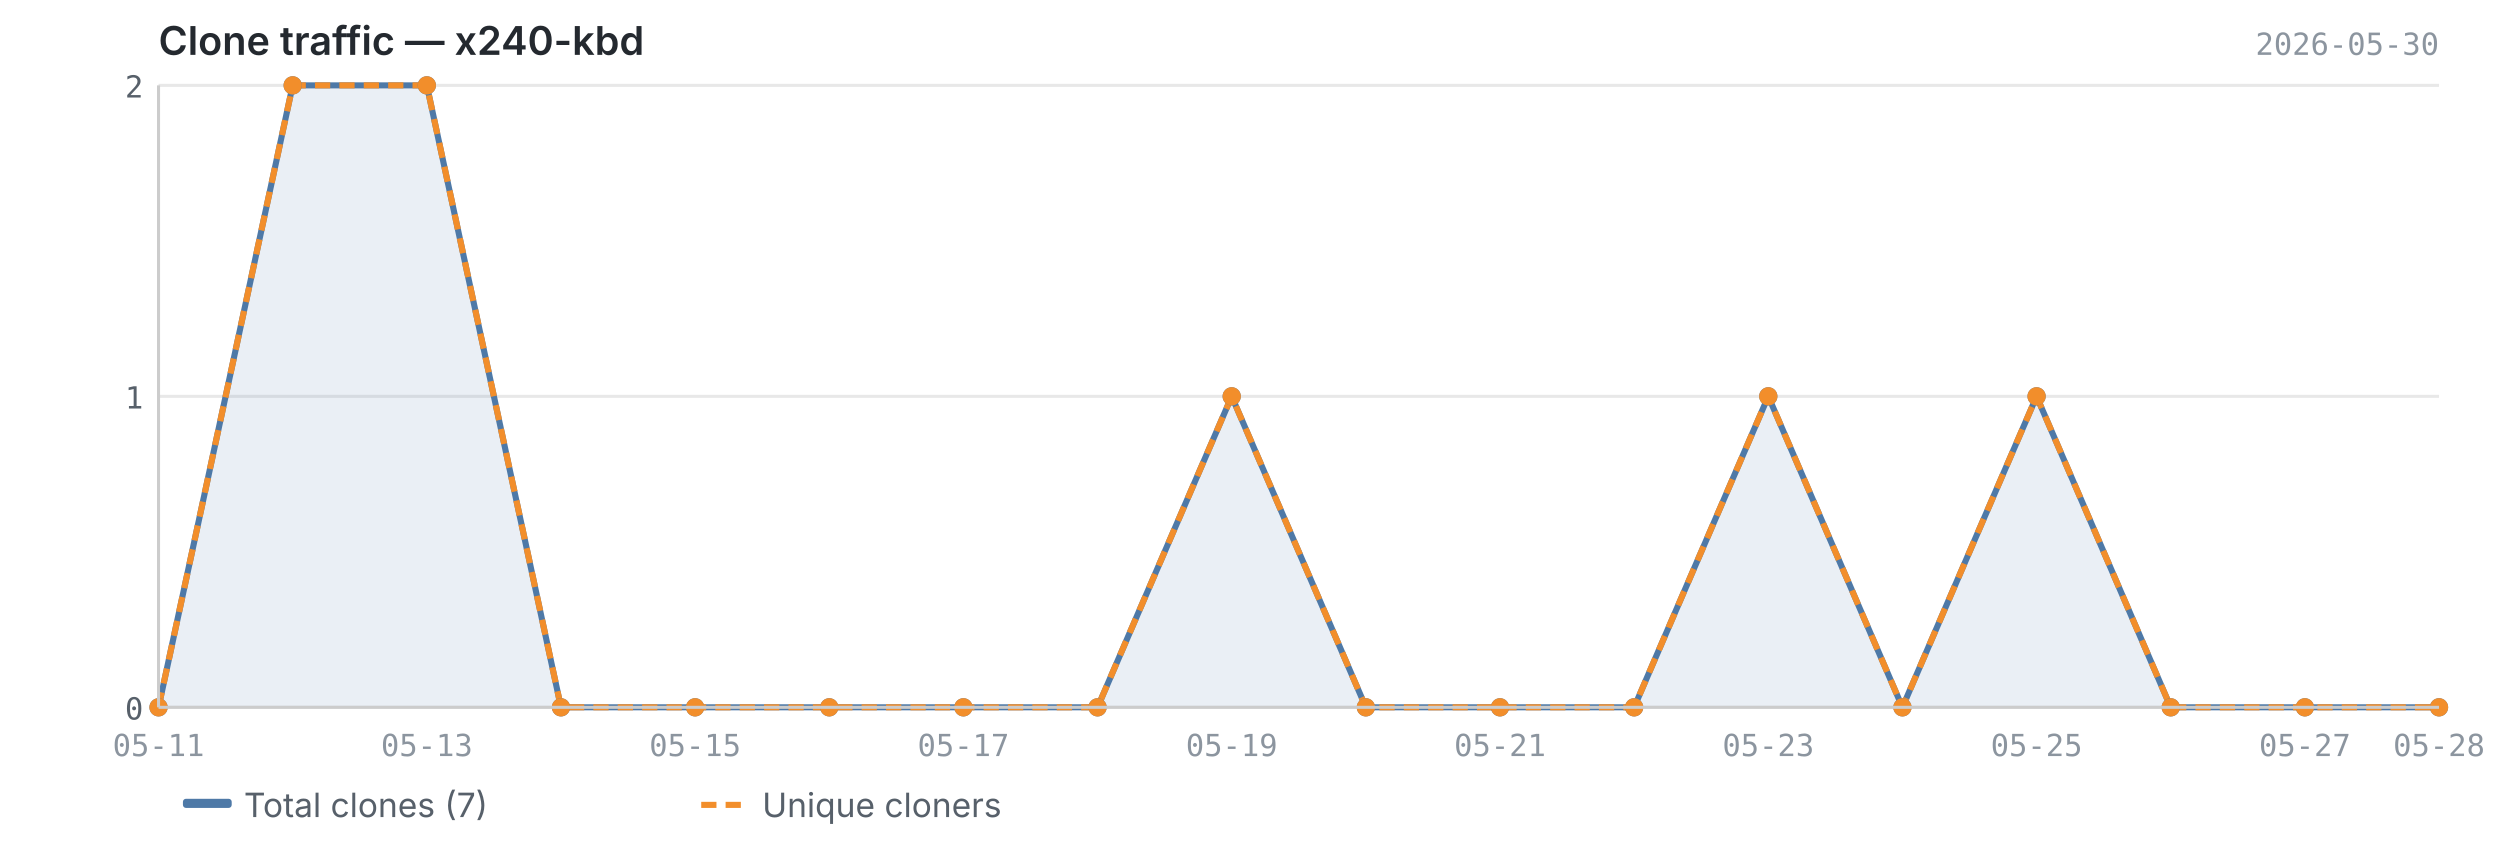
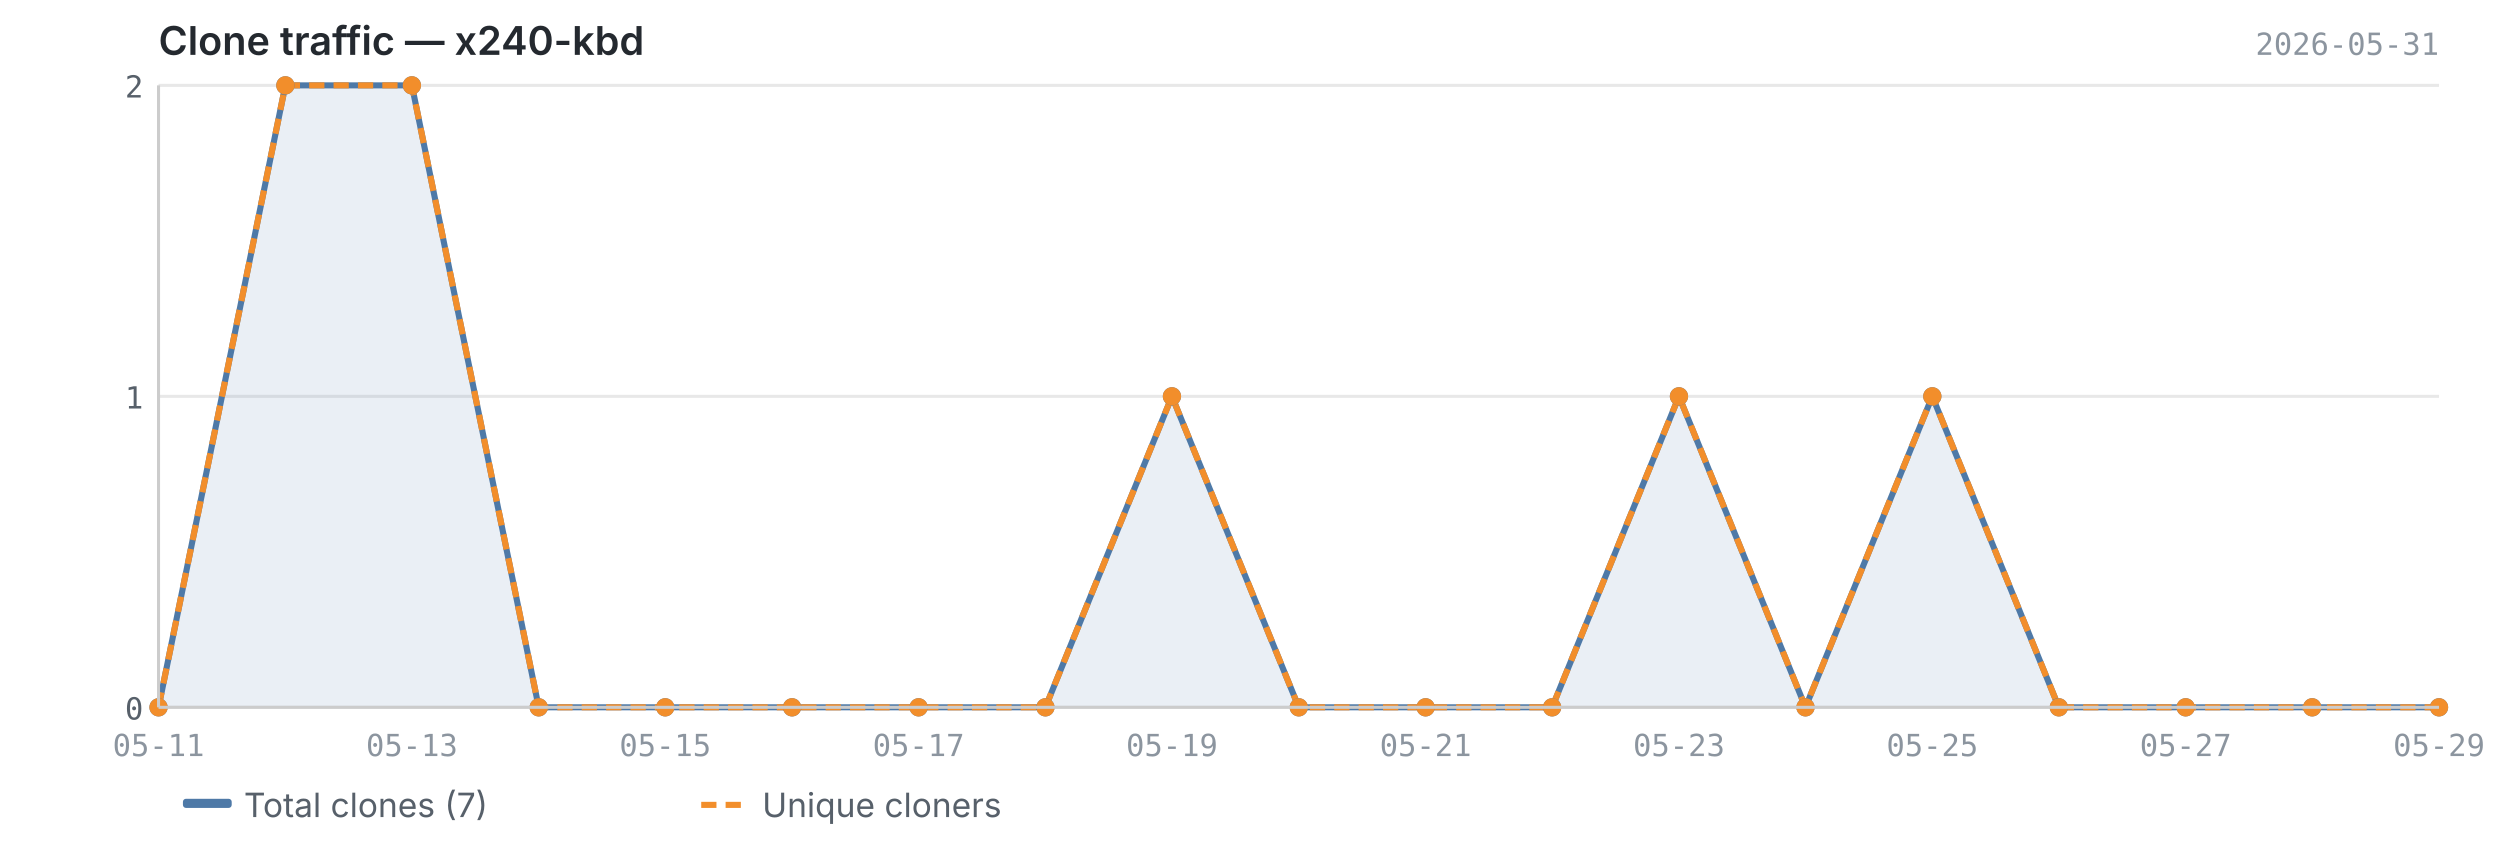
<svg xmlns="http://www.w3.org/2000/svg" viewBox="0 0 820 280" width="820" height="280">
  <text x="52" y="18" font-size="13" font-weight="600" fill="#24292f" font-family="-apple-system, BlinkMacSystemFont, 'Segoe UI', sans-serif">Clone traffic — x240-kbd</text>
-   <text x="800" y="18" font-size="10" fill="#8c959f" font-family="ui-monospace, SFMono-Regular, 'SF Mono', Menlo, monospace" text-anchor="end">2026-05-30</text>
+   <text x="800" y="18" font-size="10" fill="#8c959f" font-family="ui-monospace, SFMono-Regular, 'SF Mono', Menlo, monospace" text-anchor="end">2026-05-31</text>
  <line x1="52" y1="232.0" x2="800" y2="232.0" stroke="#e8e8e8" stroke-width="1" />
  <line x1="52" y1="130.0" x2="800" y2="130.0" stroke="#e8e8e8" stroke-width="1" />
  <line x1="52" y1="28.0" x2="800" y2="28.0" stroke="#e8e8e8" stroke-width="1" />
-   <path d="M52.0,232.0 L52.0,232.0 L96.0,28.0 L140.0,28.0 L184.0,232.0 L228.0,232.0 L272.0,232.0 L316.0,232.0 L360.0,232.0 L404.0,130.0 L448.0,232.0 L492.0,232.0 L536.0,232.0 L580.0,130.0 L624.0,232.0 L668.0,130.0 L712.0,232.0 L756.0,232.0 L800.0,232.0 L800.0,232.0 L52.0,232.0Z" fill="#4e79a7" opacity="0.12" />
-   <polyline points="52.0,232.0 96.0,28.0 140.0,28.0 184.0,232.0 228.0,232.0 272.0,232.0 316.0,232.0 360.0,232.0 404.0,130.0 448.0,232.0 492.0,232.0 536.0,232.0 580.0,130.0 624.0,232.0 668.0,130.0 712.0,232.0 756.0,232.0 800.0,232.0" fill="none" stroke="#4e79a7" stroke-width="2" stroke-linejoin="round" />
-   <polyline points="52.0,232.0 96.0,28.0 140.0,28.0 184.0,232.0 228.0,232.0 272.0,232.0 316.0,232.0 360.0,232.0 404.0,130.0 448.0,232.0 492.0,232.0 536.0,232.0 580.0,130.0 624.0,232.0 668.0,130.0 712.0,232.0 756.0,232.0 800.0,232.0" fill="none" stroke="#f28e2b" stroke-width="2" stroke-linejoin="round" stroke-dasharray="5,3" />
+   <path d="M52.0,232.0 L52.0,232.0 L93.6,28.0 L135.1,28.0 L176.7,232.0 L218.2,232.0 L259.8,232.0 L301.3,232.0 L342.9,232.0 L384.4,130.0 L426.0,232.0 L467.6,232.0 L509.1,232.0 L550.7,130.0 L592.2,232.0 L633.8,130.0 L675.3,232.0 L716.9,232.0 L758.4,232.0 L800.0,232.0 L800.0,232.0 L52.0,232.0Z" fill="#4e79a7" opacity="0.12" />
+   <polyline points="52.0,232.0 93.6,28.0 135.1,28.0 176.7,232.0 218.2,232.0 259.8,232.0 301.3,232.0 342.9,232.0 384.4,130.0 426.0,232.0 467.6,232.0 509.1,232.0 550.7,130.0 592.2,232.0 633.8,130.0 675.3,232.0 716.9,232.0 758.4,232.0 800.0,232.0" fill="none" stroke="#4e79a7" stroke-width="2" stroke-linejoin="round" />
+   <polyline points="52.0,232.0 93.6,28.0 135.1,28.0 176.7,232.0 218.2,232.0 259.8,232.0 301.3,232.0 342.9,232.0 384.4,130.0 426.0,232.0 467.6,232.0 509.1,232.0 550.7,130.0 592.2,232.0 633.8,130.0 675.3,232.0 716.9,232.0 758.4,232.0 800.0,232.0" fill="none" stroke="#f28e2b" stroke-width="2" stroke-linejoin="round" stroke-dasharray="5,3" />
  <circle cx="52.0" cy="232.0" r="3" fill="#4e79a7" />
-   <circle cx="96.0" cy="28.0" r="3" fill="#4e79a7" />
-   <circle cx="140.0" cy="28.0" r="3" fill="#4e79a7" />
-   <circle cx="184.0" cy="232.0" r="3" fill="#4e79a7" />
-   <circle cx="228.0" cy="232.0" r="3" fill="#4e79a7" />
-   <circle cx="272.0" cy="232.0" r="3" fill="#4e79a7" />
-   <circle cx="316.0" cy="232.0" r="3" fill="#4e79a7" />
-   <circle cx="360.0" cy="232.0" r="3" fill="#4e79a7" />
-   <circle cx="404.0" cy="130.0" r="3" fill="#4e79a7" />
-   <circle cx="448.0" cy="232.0" r="3" fill="#4e79a7" />
-   <circle cx="492.0" cy="232.0" r="3" fill="#4e79a7" />
-   <circle cx="536.0" cy="232.0" r="3" fill="#4e79a7" />
-   <circle cx="580.0" cy="130.0" r="3" fill="#4e79a7" />
-   <circle cx="624.0" cy="232.0" r="3" fill="#4e79a7" />
-   <circle cx="668.0" cy="130.0" r="3" fill="#4e79a7" />
-   <circle cx="712.0" cy="232.0" r="3" fill="#4e79a7" />
-   <circle cx="756.0" cy="232.0" r="3" fill="#4e79a7" />
+   <circle cx="93.6" cy="28.0" r="3" fill="#4e79a7" />
+   <circle cx="135.1" cy="28.0" r="3" fill="#4e79a7" />
+   <circle cx="176.7" cy="232.0" r="3" fill="#4e79a7" />
+   <circle cx="218.2" cy="232.0" r="3" fill="#4e79a7" />
+   <circle cx="259.8" cy="232.0" r="3" fill="#4e79a7" />
+   <circle cx="301.3" cy="232.0" r="3" fill="#4e79a7" />
+   <circle cx="342.9" cy="232.0" r="3" fill="#4e79a7" />
+   <circle cx="384.4" cy="130.0" r="3" fill="#4e79a7" />
+   <circle cx="426.0" cy="232.0" r="3" fill="#4e79a7" />
+   <circle cx="467.6" cy="232.0" r="3" fill="#4e79a7" />
+   <circle cx="509.1" cy="232.0" r="3" fill="#4e79a7" />
+   <circle cx="550.7" cy="130.0" r="3" fill="#4e79a7" />
+   <circle cx="592.2" cy="232.0" r="3" fill="#4e79a7" />
+   <circle cx="633.8" cy="130.0" r="3" fill="#4e79a7" />
+   <circle cx="675.3" cy="232.0" r="3" fill="#4e79a7" />
+   <circle cx="716.9" cy="232.0" r="3" fill="#4e79a7" />
+   <circle cx="758.4" cy="232.0" r="3" fill="#4e79a7" />
  <circle cx="800.0" cy="232.0" r="3" fill="#4e79a7" />
  <circle cx="52.0" cy="232.0" r="3" fill="#f28e2b" />
-   <circle cx="96.0" cy="28.0" r="3" fill="#f28e2b" />
-   <circle cx="140.0" cy="28.0" r="3" fill="#f28e2b" />
-   <circle cx="184.0" cy="232.0" r="3" fill="#f28e2b" />
-   <circle cx="228.0" cy="232.0" r="3" fill="#f28e2b" />
-   <circle cx="272.0" cy="232.0" r="3" fill="#f28e2b" />
-   <circle cx="316.0" cy="232.0" r="3" fill="#f28e2b" />
-   <circle cx="360.0" cy="232.0" r="3" fill="#f28e2b" />
-   <circle cx="404.0" cy="130.0" r="3" fill="#f28e2b" />
-   <circle cx="448.0" cy="232.0" r="3" fill="#f28e2b" />
-   <circle cx="492.0" cy="232.0" r="3" fill="#f28e2b" />
-   <circle cx="536.0" cy="232.0" r="3" fill="#f28e2b" />
-   <circle cx="580.0" cy="130.0" r="3" fill="#f28e2b" />
-   <circle cx="624.0" cy="232.0" r="3" fill="#f28e2b" />
-   <circle cx="668.0" cy="130.0" r="3" fill="#f28e2b" />
-   <circle cx="712.0" cy="232.0" r="3" fill="#f28e2b" />
-   <circle cx="756.0" cy="232.0" r="3" fill="#f28e2b" />
+   <circle cx="93.6" cy="28.0" r="3" fill="#f28e2b" />
+   <circle cx="135.1" cy="28.0" r="3" fill="#f28e2b" />
+   <circle cx="176.7" cy="232.0" r="3" fill="#f28e2b" />
+   <circle cx="218.2" cy="232.0" r="3" fill="#f28e2b" />
+   <circle cx="259.8" cy="232.0" r="3" fill="#f28e2b" />
+   <circle cx="301.3" cy="232.0" r="3" fill="#f28e2b" />
+   <circle cx="342.9" cy="232.0" r="3" fill="#f28e2b" />
+   <circle cx="384.4" cy="130.0" r="3" fill="#f28e2b" />
+   <circle cx="426.0" cy="232.0" r="3" fill="#f28e2b" />
+   <circle cx="467.6" cy="232.0" r="3" fill="#f28e2b" />
+   <circle cx="509.1" cy="232.0" r="3" fill="#f28e2b" />
+   <circle cx="550.7" cy="130.0" r="3" fill="#f28e2b" />
+   <circle cx="592.2" cy="232.0" r="3" fill="#f28e2b" />
+   <circle cx="633.8" cy="130.0" r="3" fill="#f28e2b" />
+   <circle cx="675.3" cy="232.0" r="3" fill="#f28e2b" />
+   <circle cx="716.9" cy="232.0" r="3" fill="#f28e2b" />
+   <circle cx="758.4" cy="232.0" r="3" fill="#f28e2b" />
  <circle cx="800.0" cy="232.0" r="3" fill="#f28e2b" />
  <line x1="52" y1="28" x2="52" y2="232" stroke="#cccccc" stroke-width="1" />
  <line x1="52" y1="232" x2="800" y2="232" stroke="#cccccc" stroke-width="1" />
  <text x="47" y="236.0" text-anchor="end" font-size="10" fill="#57606a" font-family="ui-monospace, SFMono-Regular, 'SF Mono', Menlo, monospace">0</text>
  <text x="47" y="134.0" text-anchor="end" font-size="10" fill="#57606a" font-family="ui-monospace, SFMono-Regular, 'SF Mono', Menlo, monospace">1</text>
  <text x="47" y="32.0" text-anchor="end" font-size="10" fill="#57606a" font-family="ui-monospace, SFMono-Regular, 'SF Mono', Menlo, monospace">2</text>
  <text x="52.0" y="248" text-anchor="middle" font-size="10" fill="#8c959f" font-family="ui-monospace, SFMono-Regular, 'SF Mono', Menlo, monospace">05-11</text>
-   <text x="140.0" y="248" text-anchor="middle" font-size="10" fill="#8c959f" font-family="ui-monospace, SFMono-Regular, 'SF Mono', Menlo, monospace">05-13</text>
-   <text x="228.0" y="248" text-anchor="middle" font-size="10" fill="#8c959f" font-family="ui-monospace, SFMono-Regular, 'SF Mono', Menlo, monospace">05-15</text>
-   <text x="316.0" y="248" text-anchor="middle" font-size="10" fill="#8c959f" font-family="ui-monospace, SFMono-Regular, 'SF Mono', Menlo, monospace">05-17</text>
-   <text x="404.0" y="248" text-anchor="middle" font-size="10" fill="#8c959f" font-family="ui-monospace, SFMono-Regular, 'SF Mono', Menlo, monospace">05-19</text>
-   <text x="492.0" y="248" text-anchor="middle" font-size="10" fill="#8c959f" font-family="ui-monospace, SFMono-Regular, 'SF Mono', Menlo, monospace">05-21</text>
-   <text x="580.0" y="248" text-anchor="middle" font-size="10" fill="#8c959f" font-family="ui-monospace, SFMono-Regular, 'SF Mono', Menlo, monospace">05-23</text>
-   <text x="668.0" y="248" text-anchor="middle" font-size="10" fill="#8c959f" font-family="ui-monospace, SFMono-Regular, 'SF Mono', Menlo, monospace">05-25</text>
-   <text x="756.0" y="248" text-anchor="middle" font-size="10" fill="#8c959f" font-family="ui-monospace, SFMono-Regular, 'SF Mono', Menlo, monospace">05-27</text>
-   <text x="800.0" y="248" text-anchor="middle" font-size="10" fill="#8c959f" font-family="ui-monospace, SFMono-Regular, 'SF Mono', Menlo, monospace">05-28</text>
+   <text x="135.1" y="248" text-anchor="middle" font-size="10" fill="#8c959f" font-family="ui-monospace, SFMono-Regular, 'SF Mono', Menlo, monospace">05-13</text>
+   <text x="218.2" y="248" text-anchor="middle" font-size="10" fill="#8c959f" font-family="ui-monospace, SFMono-Regular, 'SF Mono', Menlo, monospace">05-15</text>
+   <text x="301.3" y="248" text-anchor="middle" font-size="10" fill="#8c959f" font-family="ui-monospace, SFMono-Regular, 'SF Mono', Menlo, monospace">05-17</text>
+   <text x="384.4" y="248" text-anchor="middle" font-size="10" fill="#8c959f" font-family="ui-monospace, SFMono-Regular, 'SF Mono', Menlo, monospace">05-19</text>
+   <text x="467.6" y="248" text-anchor="middle" font-size="10" fill="#8c959f" font-family="ui-monospace, SFMono-Regular, 'SF Mono', Menlo, monospace">05-21</text>
+   <text x="550.7" y="248" text-anchor="middle" font-size="10" fill="#8c959f" font-family="ui-monospace, SFMono-Regular, 'SF Mono', Menlo, monospace">05-23</text>
+   <text x="633.8" y="248" text-anchor="middle" font-size="10" fill="#8c959f" font-family="ui-monospace, SFMono-Regular, 'SF Mono', Menlo, monospace">05-25</text>
+   <text x="716.9" y="248" text-anchor="middle" font-size="10" fill="#8c959f" font-family="ui-monospace, SFMono-Regular, 'SF Mono', Menlo, monospace">05-27</text>
+   <text x="800.0" y="248" text-anchor="middle" font-size="10" fill="#8c959f" font-family="ui-monospace, SFMono-Regular, 'SF Mono', Menlo, monospace">05-29</text>
  <rect x="60" y="262" width="16" height="3" fill="#4e79a7" rx="1" />
  <text x="80" y="268" font-size="11" fill="#57606a" font-family="-apple-system, BlinkMacSystemFont, 'Segoe UI', sans-serif">Total clones (7)</text>
  <line x1="230" y1="264" x2="246" y2="264" stroke="#f28e2b" stroke-width="2" stroke-dasharray="5,3" />
  <text x="250" y="268" font-size="11" fill="#57606a" font-family="-apple-system, BlinkMacSystemFont, 'Segoe UI', sans-serif">Unique cloners</text>
</svg>
